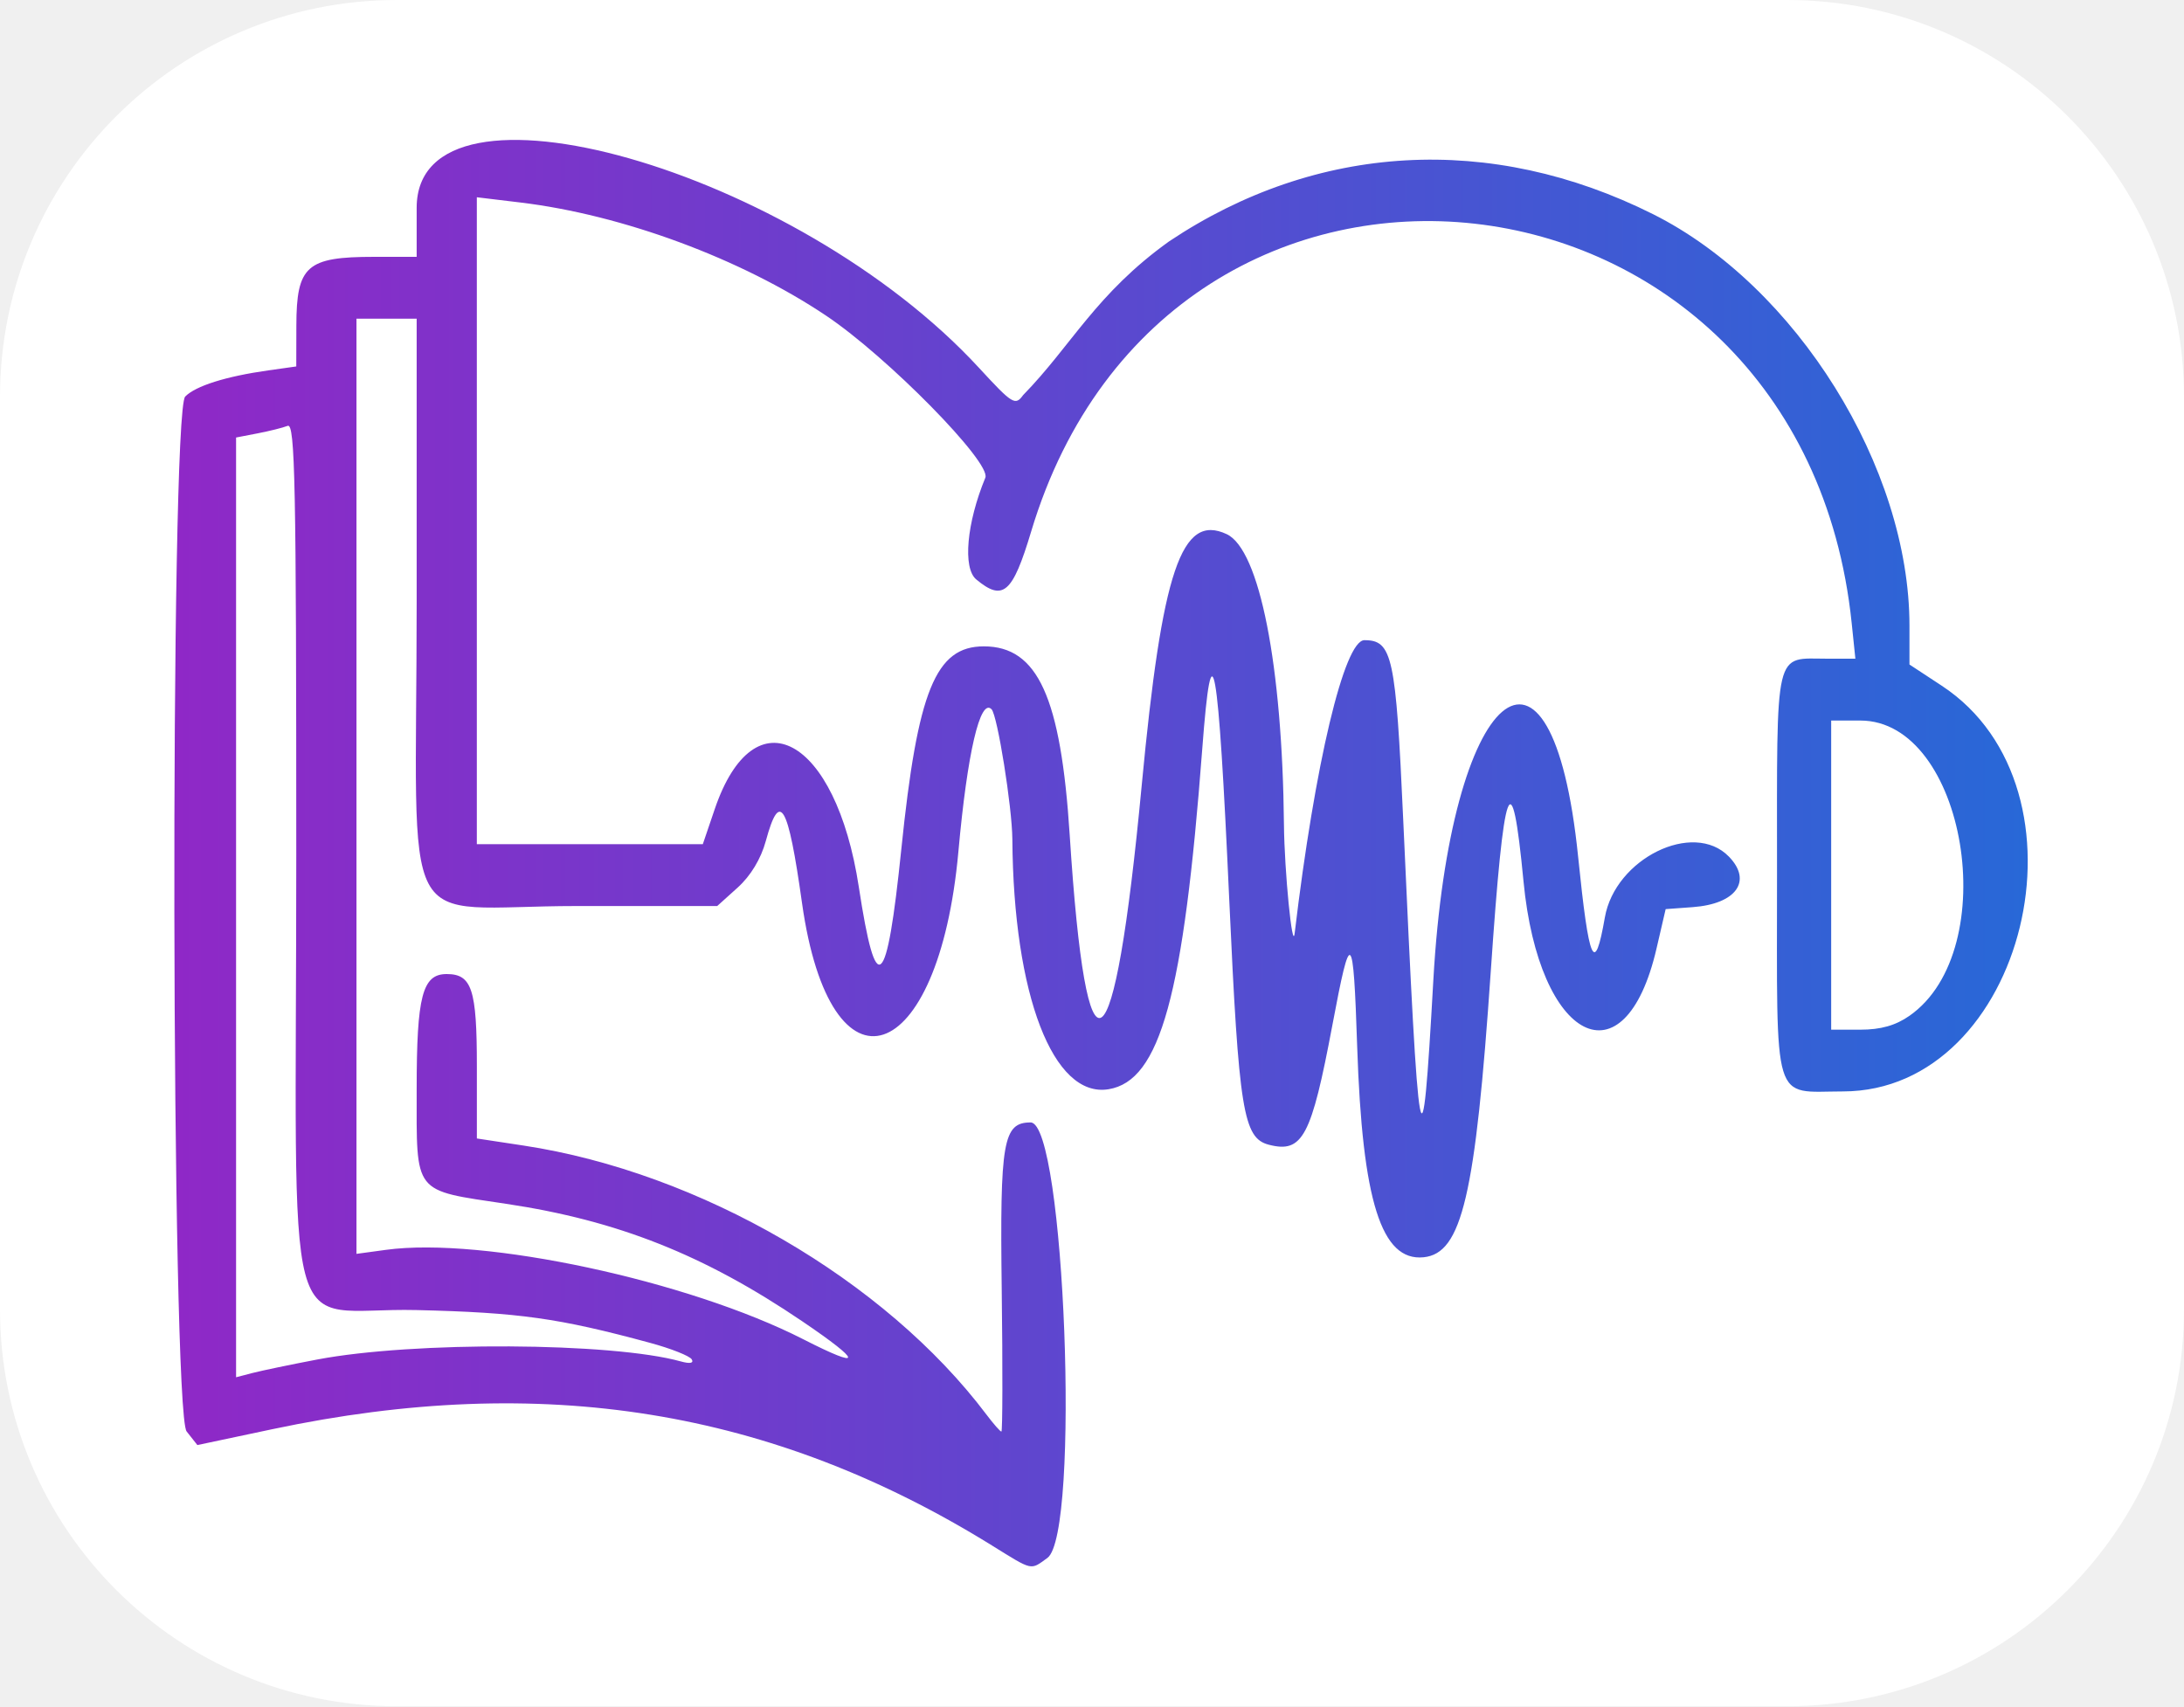
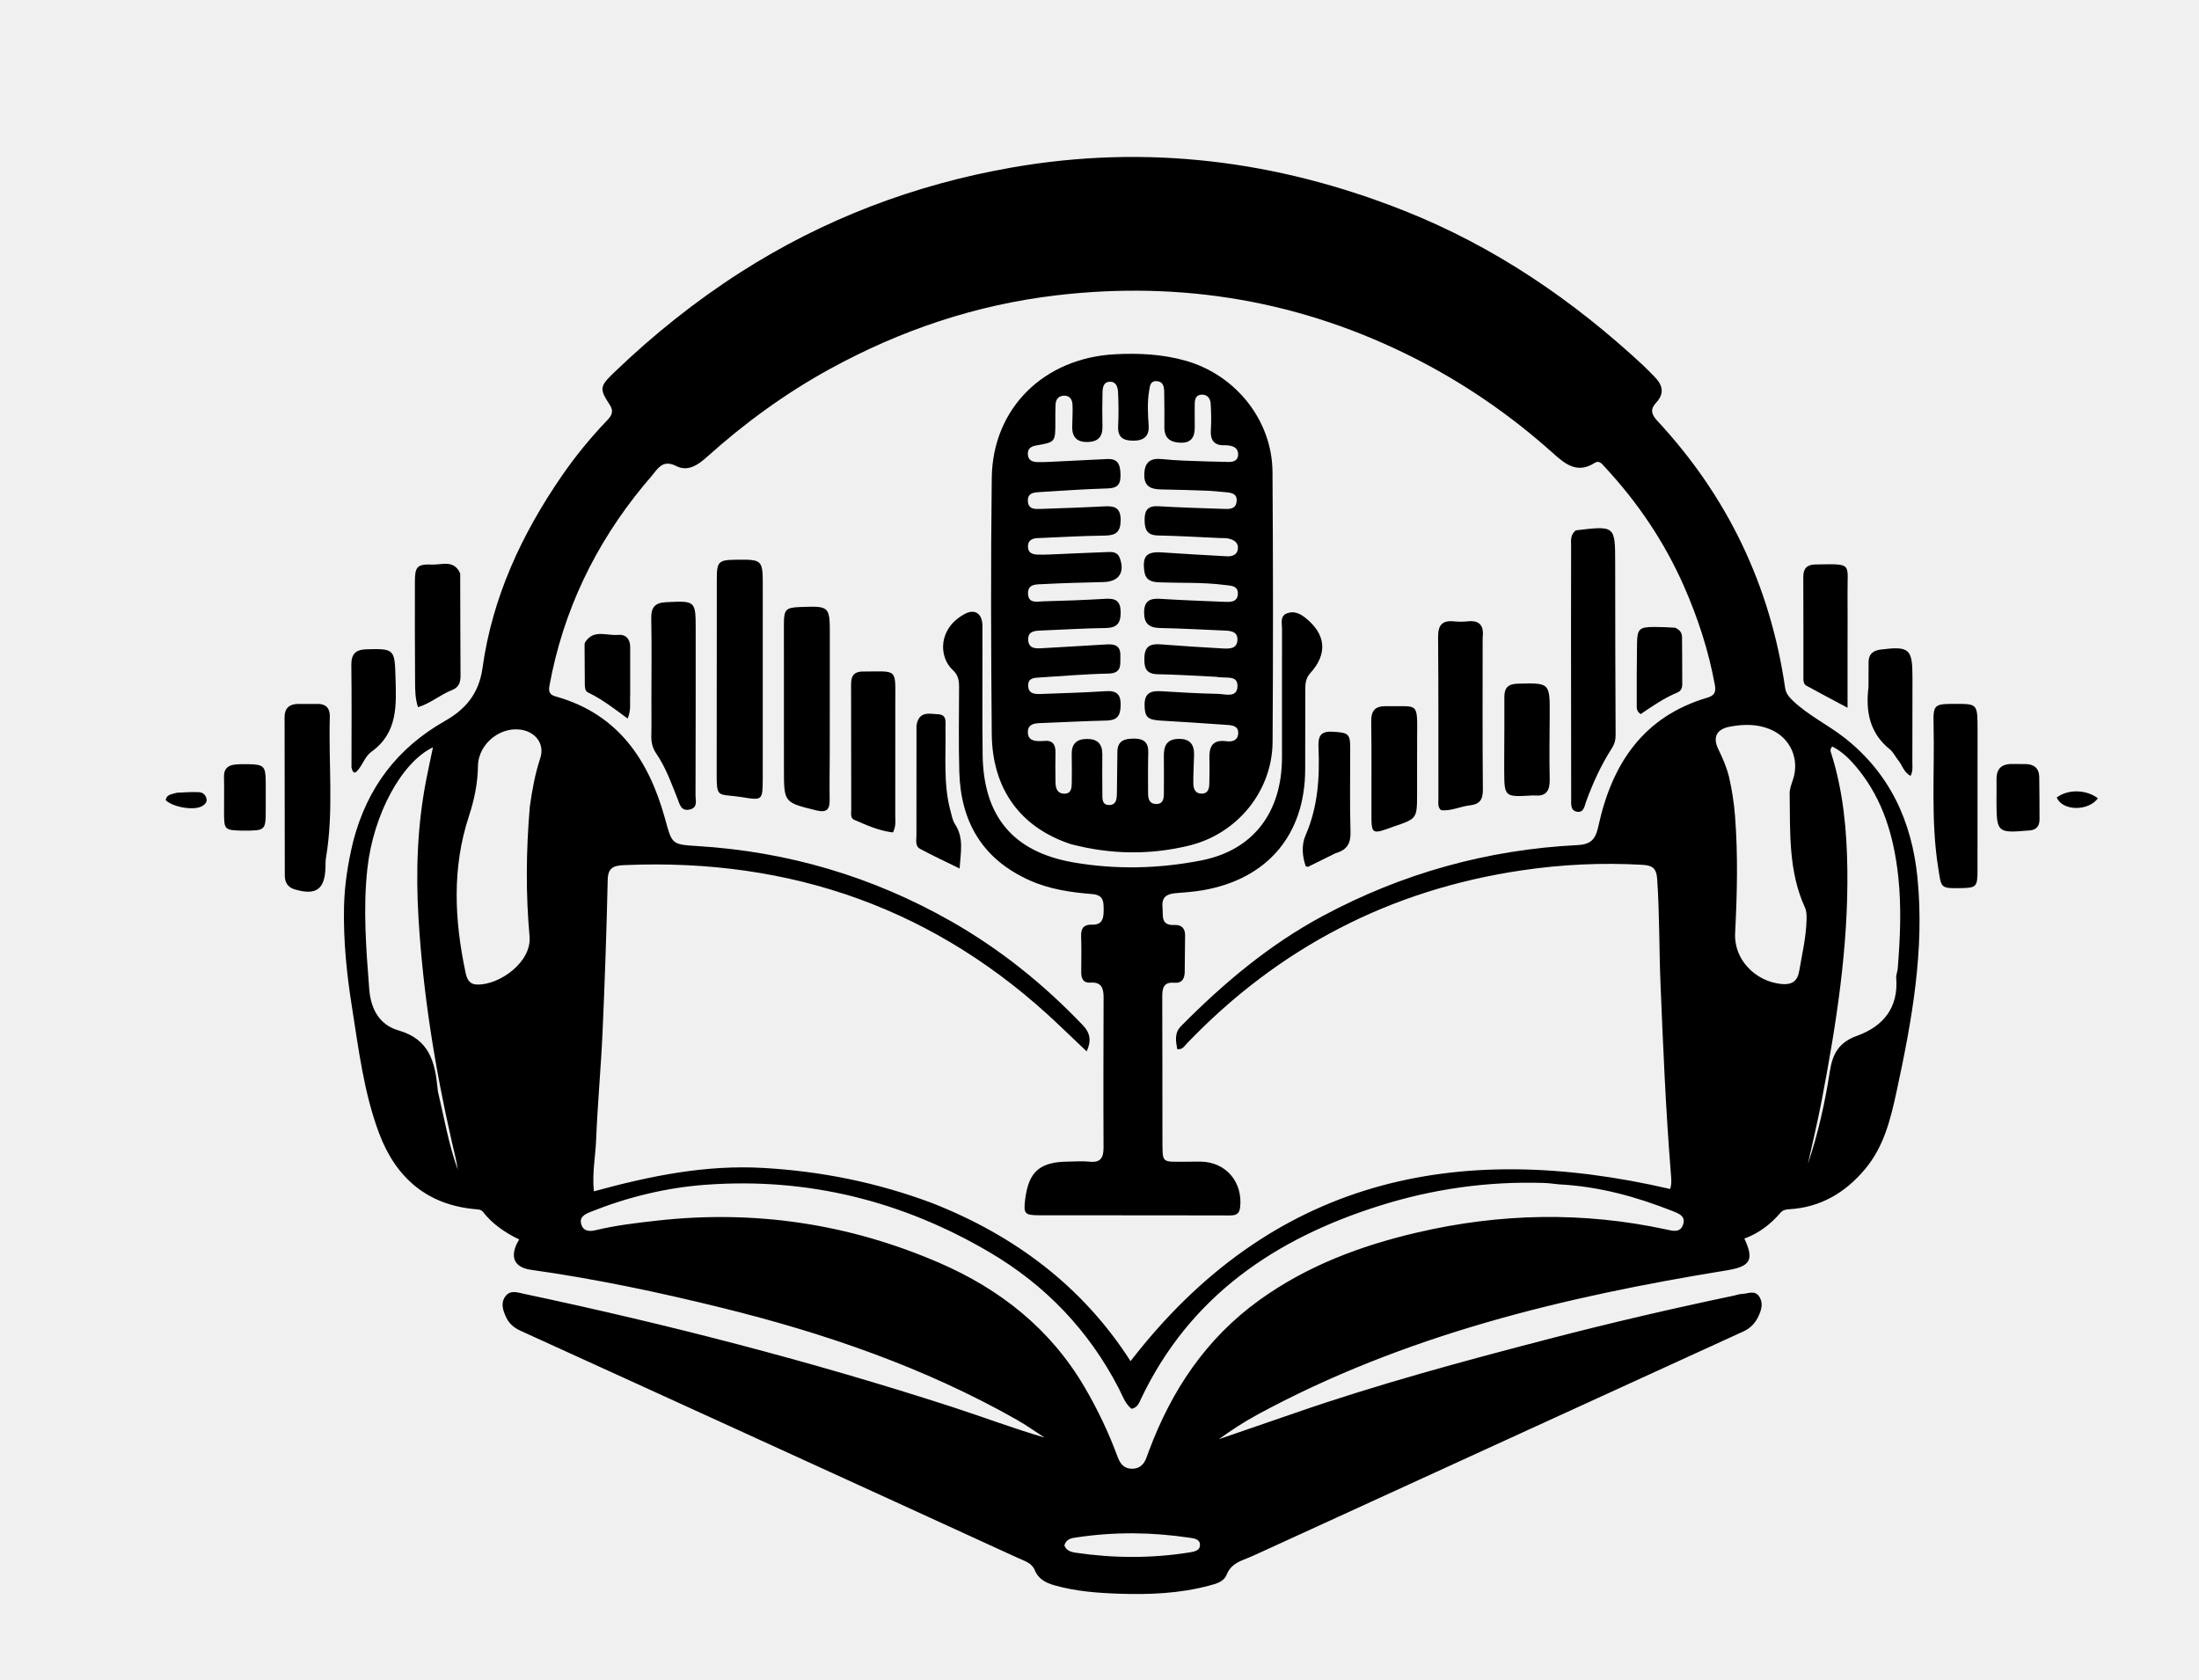
- <svg xmlns="http://www.w3.org/2000/svg" xmlns:xlink="http://www.w3.org/1999/xlink" width="128mm" height="100mm" viewBox="0 0 128 100" version="1.1" id="svg1" xml:space="preserve">
-   <defs id="defs1">
-     <linearGradient id="linearGradient5">
-       <stop style="stop-color:#8f28c7;stop-opacity:1;" offset="0" id="stop5" />
-       <stop style="stop-color:#2868d7;stop-opacity:1;" offset="1" id="stop6" />
-     </linearGradient>
-     <linearGradient xlink:href="#linearGradient5" id="linearGradient6" x1="59.186" y1="60.179" x2="167.81" y2="60.179" gradientUnits="userSpaceOnUse" gradientTransform="matrix(1,0,0,1.027159,-46.79064,-9.437783)" />
-   </defs>
-   <g id="layer1">
-     <g id="g8" transform="translate(-2.177976,-2.375976)">
-       <rect style="fill:#ffffff;fill-opacity:1;stroke-width:0.231" id="rect8" width="128" height="100" x="2.178" y="2.376" ry="23.257" />
-       <path style="fill:url(#linearGradient6);fill-opacity:1;stroke-width:1.013" d="M 60.309,92.95 C 47.419,84.966 33.96,82.791 18.152,86.136 l -4.407,0.933 -0.629,-0.798 c -0.904,-1.146 -0.985,-59.728 -0.084,-60.653 0.606,-0.622 2.391,-1.185 4.871,-1.534 l 1.639,-0.231 0.005,-2.397 c 0.008,-3.503 0.601,-4.027 4.558,-4.027 h 2.493 v -2.873 c 0,-8.592 22.232,-2.264 32.96,9.382 1.962,2.13 2.122,2.229 2.583,1.595 2.845,-2.915 4.264,-5.934 8.555,-9.01 8.65,-5.777 18.864,-6.352 28.361,-1.596 8.404,4.209 15.031,14.843 15.031,24.12 v 2.275 l 1.89,1.242 c 9.221,6.059 4.91,23.767 -5.789,23.779 -4.177,0.005 -3.863,1.04 -3.863,-12.739 0,-13.464 -0.199,-12.623 2.978,-12.623 h 1.614 l -0.216,-2.084 C 107.776,10.647 70.725,6.507 62.613,33.526 c -1.089,3.628 -1.648,4.116 -3.22,2.809 -0.8,-0.665 -0.563,-3.306 0.534,-5.962 0.364,-0.88 -5.747,-7.097 -9.342,-9.503 -4.986,-3.338 -11.924,-5.905 -17.903,-6.625 l -2.558,-0.308 v 18.958 18.958 h 6.622 6.622 l 0.698,-2.053 c 2.323,-6.83 7.099,-4.25 8.446,4.563 1.015,6.644 1.637,6.091 2.49,-2.214 0.955,-9.297 2.01,-11.891 4.837,-11.891 3.158,0 4.514,2.979 5.032,11.052 0.981,15.291 2.608,14.173 4.22,-2.899 1.191,-12.603 2.329,-15.97 4.982,-14.729 1.924,0.9 3.263,7.698 3.355,17.032 0.027,2.721 0.495,7.47 0.628,6.36 1.183,-9.933 2.907,-17.178 4.088,-17.178 1.638,0 1.842,0.947 2.273,10.508 0.925,20.535 1.092,21.428 1.766,9.421 0.966,-17.21 6.95,-22.321 8.485,-7.247 0.638,6.263 0.966,7.01 1.567,3.57 0.603,-3.455 5.188,-5.706 7.268,-3.57 1.393,1.431 0.43,2.778 -2.117,2.964 l -1.587,0.116 -0.538,2.32 c -1.859,8.013 -6.892,5.464 -7.793,-3.947 -0.693,-7.234 -1.149,-5.983 -1.917,5.251 -0.901,13.174 -1.693,16.552 -3.936,16.78 -2.478,0.251 -3.594,-3.284 -3.895,-12.341 -0.228,-6.87 -0.376,-6.999 -1.453,-1.268 -1.233,6.555 -1.747,7.524 -3.725,7.014 -1.498,-0.386 -1.758,-1.995 -2.32,-14.352 -0.648,-14.254 -1.017,-16.321 -1.581,-8.86 -1.094,14.482 -2.466,19.465 -5.494,19.96 -3.245,0.53 -5.571,-5.516 -5.637,-14.652 -0.014,-1.884 -0.874,-7.263 -1.218,-7.617 -0.667,-0.685 -1.422,2.554 -1.944,8.336 -1.152,12.754 -7.503,14.842 -9.166,3.014 -0.82,-5.83 -1.299,-6.649 -2.122,-3.628 -0.285,1.044 -0.886,2.04 -1.648,2.727 l -1.2,1.082 h -8.223 c -10.675,0 -9.391,2.443 -9.391,-17.875 V 21.053 h -1.764 -1.764 v 27.405 27.405 l 1.732,-0.236 c 5.691,-0.776 17.723,1.804 24.462,5.245 3.516,1.795 3.488,1.352 -0.066,-1.056 -5.749,-3.896 -10.814,-5.906 -17.349,-6.885 -5.5,-0.824 -5.251,-0.506 -5.251,-6.727 0,-5.455 0.335,-6.74 1.759,-6.74 1.476,0 1.769,0.893 1.769,5.387 v 4.249 l 2.734,0.415 c 10.332,1.569 21.189,7.879 27.132,15.767 0.413,0.548 0.807,0.997 0.876,0.997 0.069,2.05e-4 0.078,-3.742 0.019,-8.315 -0.111,-8.7 0.079,-9.803 1.694,-9.803 2.002,0 2.928,24.124 0.98,25.526 -1.01,0.727 -0.822,0.769 -3.252,-0.736 z M 20.777,82.054 c 5.637,-1.073 17.279,-1.011 21.31,0.115 0.528,0.147 0.767,0.1 0.631,-0.125 -0.12,-0.199 -1.216,-0.633 -2.436,-0.964 -5.356,-1.453 -7.681,-1.779 -13.684,-1.923 -8.011,-0.191 -7.056,3.422 -7.056,-26.687 0,-21.811 -0.07,-25.307 -0.504,-25.136 -0.277,0.109 -1.071,0.308 -1.764,0.441 l -1.26,0.243 V 55.557 83.095 l 0.97,-0.252 c 0.534,-0.138 2.24,-0.494 3.792,-0.789 z M 114.09,61.909 c 5.531,-3.867 3.296,-17.303 -2.878,-17.303 h -1.712 v 9.059 9.059 h 1.712 c 1.194,0 2.064,-0.246 2.878,-0.815 z" id="path1" />
-     </g>
-   </g>
+ <svg xmlns="http://www.w3.org/2000/svg" version="1.1" id="Layer_1" x="0px" y="0px" width="100%" viewBox="0 0 880 672" enable-background="new 0 0 880 672" xml:space="preserve">
+   <path fill="#000000" opacity="1" stroke="none" d=" M141.373,336.591   C146.988,315.14 159.017,299.34 178.115,288.489   C185.95,284.037 191.632,277.905 193.097,267.297   C196.986,239.139 208.754,213.771 224.837,190.433   C230.229,182.609 236.246,175.252 242.823,168.373   C244.648,166.464 245.852,164.802 243.954,161.906   C239.769,155.518 239.977,154.612 245.89,148.933   C261.433,134.005 278.19,120.581 296.348,108.957   C329.604,87.667 365.854,73.909 404.648,67.087   C458.657,57.589 511.034,64.154 561.862,84.302   C597.974,98.617 629.465,120.064 657.776,146.42   C659.238,147.782 660.585,149.265 662.006,150.672   C665.303,153.937 666.27,157.379 662.775,161.12   C660.362,163.702 660.77,165.754 663.181,168.349   C691.33,198.63 708.399,234.267 714.358,275.192   C714.692,277.492 715.87,278.893 717.548,280.487   C723.764,286.386 731.525,290.061 738.157,295.265   C756.232,309.449 765.072,328.656 767.329,351.201   C770.24,380.276 765.075,408.564 758.986,436.757   C756.588,447.859 753.93,458.848 746.344,467.888   C738.366,477.396 728.489,483.2 715.948,483.925   C714.479,484.01 713.37,484.311 712.455,485.388   C708.523,490.017 703.782,493.567 698.067,495.676   C702.128,504.309 700.382,506.858 691.001,508.382   C625.653,518.996 561.73,534.321 502.943,566.258   C497.689,569.112 492.676,572.413 487.743,575.967   C497.758,572.518 507.78,569.09 517.786,565.616   C551.471,553.92 585.861,544.644 620.346,535.688   C644.678,529.369 669.155,523.68 693.759,518.527   C694.899,518.289 696.031,517.847 697.175,517.816   C699.523,517.753 702.242,516.116 704.048,518.935   C705.677,521.477 704.908,524.1 703.787,526.581   C702.521,529.384 700.607,531.49 697.664,532.835   C634.047,561.902 570.457,591.032 506.859,620.142   C503.831,621.528 500.811,622.946 497.714,624.164   C494.673,625.359 492.194,626.859 490.876,630.173   C489.725,633.065 486.703,633.786 483.942,634.53   C472.078,637.726 459.927,638.204 447.774,637.787   C439.151,637.492 430.501,636.84 422.097,634.459   C418.571,633.46 415.585,632.005 414.102,628.373   C412.893,625.414 409.929,624.662 407.411,623.507   C374.713,608.508 341.992,593.56 309.27,578.614   C275.64,563.254 242.009,547.896 208.357,532.585   C205.805,531.424 203.803,529.812 202.617,527.304   C201.308,524.536 200.217,521.553 202.247,518.783   C204.205,516.111 207.119,517.236 209.665,517.776   C267.502,530.047 324.691,544.789 380.951,563.016   C393.274,567.009 405.401,571.609 418.009,575.302   C414.334,572.928 410.765,570.364 406.966,568.209   C369.875,547.167 329.977,533.508 288.749,523.337   C263.547,517.119 238.183,511.77 212.462,508.164   C205.525,507.192 203.725,502.665 207.76,496.016   C202.173,493.336 197.113,489.906 193.261,484.964   C192.604,484.121 191.679,484.021 190.612,483.935   C170.998,482.339 158.382,471.314 151.713,453.538   C145.551,437.115 143.482,419.643 140.756,402.409   C138.701,389.421 137.404,376.335 137.666,363.132   C137.842,354.261 139.186,345.581 141.373,336.591  M372.953,481.431   C406.082,494.435 433.328,514.887 452.423,544.722   C508.732,471.859 582.549,455.924 668.35,475.82   C669.112,473.754 668.772,471.238 668.581,468.82   C666.595,443.76 665.523,418.658 664.501,393.541   C663.931,379.561 664.136,365.561 663.157,351.592   C662.871,347.509 661.245,346.316 657.325,346.093   C641.141,345.17 625.073,345.925 609.043,348.294   C556.41,356.072 511.745,379.212 474.946,417.605   C473.963,418.631 473.23,420.158 471.102,419.856   C470.571,416.622 469.861,413.444 472.623,410.651   C489.577,393.514 507.875,378.115 529.228,366.633   C561.124,349.481 595.214,340.012 631.32,338.193   C637.36,337.889 638.641,335.197 639.712,330.324   C645.144,305.625 657.631,286.76 683.243,279.197   C686.016,278.378 686.799,277.077 686.256,274.108   C683.753,260.434 679.49,247.341 673.909,234.646   C666.123,216.932 655.442,201.134 642.297,186.975   C641.193,185.786 640.077,184.031 638.148,185.258   C631.139,189.72 626.313,185.691 621.401,181.286   C604.692,166.304 586.331,153.636 566.354,143.472   C521.161,120.479 473.27,112.289 422.942,118.162   C390.606,121.936 360.348,132.134 331.878,147.778   C314.131,157.53 297.895,169.401 282.835,182.927   C279.422,185.992 275.321,188.874 270.669,186.528   C266.471,184.411 264.281,185.971 261.974,188.998   C260.562,190.851 258.971,192.566 257.489,194.367   C238.162,217.853 225.38,244.399 219.881,274.404   C219.402,277.017 220.077,278.07 222.432,278.731   C247.384,285.733 259.662,304.169 266.137,327.625   C268.953,337.827 268.704,337.951 279.041,338.582   C315.22,340.789 349.095,350.767 380.603,368.688   C400.296,379.89 417.75,393.947 433.373,410.329   C436.229,413.323 436.853,416.456 434.868,420.757   C430.963,417.042 427.393,413.651 423.829,410.255   C375.085,363.82 316.801,343.32 249.888,346.208   C245.987,346.377 243.312,346.915 243.197,351.96   C242.732,372.263 242.048,392.564 241.142,412.853   C240.496,427.313 239.13,441.742 238.557,456.203   C238.297,462.758 236.916,469.319 237.66,476.77   C260.258,470.558 282.422,466.067 305.516,467.401   C328.504,468.728 350.702,473.123 372.953,481.431  M623.784,473.96   C621.798,473.769 619.815,473.467 617.825,473.404   C595.489,472.691 573.628,475.759 552.35,482.437   C510.306,495.632 476.138,518.715 456.593,559.833   C455.842,561.412 455.251,563.302 452.835,563.794   C450.192,561.71 449.18,558.443 447.685,555.555   C435.72,532.442 418.414,514.322 396.069,501.18   C361.115,480.624 323.426,471.201 282.776,474.101   C266.663,475.25 251.254,479.023 236.309,484.992   C233.967,485.928 231.758,487.087 232.626,489.973   C233.457,492.741 235.864,492.915 238.394,492.307   C246.501,490.359 254.75,489.394 263.03,488.471   C302.135,484.112 339.746,489.736 375.806,505.334   C400.285,515.923 420.388,531.835 434.053,555.161   C439.285,564.091 443.696,573.416 447.294,583.119   C448.308,585.853 449.892,587.782 453.045,587.777   C456.17,587.772 457.883,585.929 458.853,583.171   C459.184,582.229 459.535,581.293 459.886,580.358   C468.934,556.271 482.681,535.672 503.821,520.398   C522.941,506.582 544.482,498.514 567.205,493.222   C600.276,485.521 633.471,484.838 666.731,492.008   C669.479,492.6 672.36,493.454 673.523,490.122   C674.74,486.635 671.718,485.592 669.203,484.602   C654.871,478.968 640.185,474.821 623.784,473.96  M212.015,322.884   C212.925,316.289 214.099,309.779 216.202,303.408   C217.893,298.283 214.984,293.7 209.83,292.309   C201.174,289.974 191.41,297.174 191.273,306.56   C191.172,313.514 189.801,320.082 187.658,326.595   C180.835,347.323 181.848,368.225 186.309,389.2   C186.864,391.812 187.783,393.958 191.028,394.017   C199.907,394.18 212.862,385.033 211.918,374.676   C210.376,357.763 210.51,340.758 212.015,322.884  M691.917,310.878   C693.107,316.063 693.922,321.283 694.334,326.61   C695.543,342.238 695.167,357.833 694.366,373.466   C693.83,383.929 702.375,392.747 712.905,393.795   C716.973,394.2 719.303,392.721 719.989,388.708   C721.164,381.832 722.791,375.02 722.953,368   C722.992,366.334 722.993,364.687 722.272,363.109   C715.635,348.564 716.429,333.004 716.191,317.606   C716.161,315.681 716.958,313.704 717.568,311.815   C720.226,303.585 716.35,295.127 708.355,291.839   C703.07,289.666 697.606,289.774 692.161,290.825   C686.873,291.846 685.318,295.056 687.671,299.909   C689.273,303.213 690.81,306.515 691.917,310.878  M759.406,387.965   C760.426,375.51 760.997,363.045 759.626,350.583   C757.906,334.941 753.665,320.221 743.513,307.733   C740.581,304.126 737.392,300.845 733.245,298.749   C732.09,299.941 732.636,300.876 732.927,301.803   C737.605,316.719 739.05,332.1 739.27,347.616   C739.717,379.067 734.838,409.951 728.95,440.704   C727.338,449.123 725.314,457.462 723.478,465.839   C727.523,453.796 730.314,441.439 732.231,428.976   C733.354,421.678 735.863,417.137 743.172,414.511   C753.636,410.752 759.803,403.246 758.828,391.322   C758.762,390.517 759.068,389.682 759.406,387.965  M147.032,347.449   C145.243,363.578 146.504,379.612 147.749,395.729   C148.413,404.325 152.18,410.266 159.522,412.375   C171.899,415.931 174.091,425.104 175.115,435.63   C175.164,436.127 175.2,436.631 175.315,437.114   C177.777,447.502 179.561,458.066 183.217,468.148   C182.642,464.216 181.604,460.398 180.727,456.544   C174.037,427.16 169.277,397.505 167.476,367.374   C166.369,348.852 166.995,330.502 170.525,312.277   C171.364,307.947 172.312,303.638 173.26,299.074   C160.769,304.986 149.462,325.804 147.032,347.449  M430.937,615.238   C428.752,615.519 426.633,615.899 425.939,618.456   C426.717,620.557 428.626,621.112 430.343,621.365   C445.54,623.607 460.761,623.698 475.945,621.272   C477.738,620.985 480.431,620.61 480.196,617.975   C480.006,615.839 477.665,615.623 475.88,615.36   C461.182,613.19 446.469,612.917 430.937,615.238  z" />
+   <path fill="#000000" opacity="1" stroke="none" d=" M127.653,281.706   C131.475,282.021 132.053,284.514 131.98,287.106   C131.448,305.853 133.596,324.674 130.444,343.351   C130.224,344.653 130.29,346.005 130.245,347.334   C129.945,355.993 126.397,358.44 117.913,355.913   C115.042,355.059 113.976,353.012 113.97,350.276   C113.918,329.156 113.881,308.036 113.885,286.917   C113.886,283.479 115.788,281.745 119.214,281.712   C121.874,281.686 124.535,281.695 127.653,281.706  z" />
+   <path fill="#000000" opacity="1" stroke="none" d=" M791.388,292.061   C791.382,311.193 791.387,329.832 791.363,348.472   C791.354,354.877 790.873,355.337 784.611,355.419   C776.281,355.528 776.919,355.427 775.596,347.042   C772.617,328.152 774.232,309.186 773.783,290.259   C773.585,281.887 773.94,281.692 782.535,281.688   C791.367,281.684 791.367,281.684 791.388,292.061  z" />
+   <path fill="#000000" opacity="1" stroke="none" d=" M184.162,229.465   C184.233,243.383 184.186,256.848 184.294,270.311   C184.316,273.128 183.591,275.13 180.827,276.19   C176.206,277.961 172.415,281.442 167.279,283.005   C166.164,279.637 166.129,276.359 166.109,273.128   C166.023,259.664 166.006,246.199 166.031,232.734   C166.043,226.763 166.96,225.675 173.046,225.938   C176.855,226.102 181.598,223.837 184.162,229.465  z" />
+   <path fill="#000000" opacity="1" stroke="none" d=" M739.357,259   C739.357,266.955 739.357,274.409 739.357,283.239   C733.203,279.954 728.012,277.249 722.897,274.409   C721.583,273.679 721.694,272.118 721.692,270.79   C721.677,257.476 721.723,244.162 721.645,230.849   C721.625,227.458 723.2,225.948 726.432,225.896   C741.653,225.655 739.231,225.14 739.35,237.531   C739.417,244.52 739.359,251.51 739.357,259  z" />
+   <path fill="#000000" opacity="1" stroke="none" d=" M747.735,275.013   C747.75,271.358 747.785,268.199 747.776,265.039   C747.767,261.747 749.554,260.325 752.667,259.939   C764.054,258.525 765.344,259.618 765.335,270.972   C765.326,282.28 765.331,293.588 765.294,304.896   C765.289,306.648 765.603,308.479 764.572,310.511   C761.815,309.018 761.253,306.189 759.639,304.242   C758.473,302.837 757.683,301.021 756.304,299.908   C748.374,293.508 746.505,285.075 747.735,275.013  z" />
+   <path fill="#000000" opacity="1" stroke="none" d=" M140.659,307.067   C140.651,293.175 140.788,279.684 140.599,266.198   C140.535,261.649 142.347,259.96 146.737,259.841   C157.812,259.542 157.947,259.857 158.271,270.964   C158.599,282.211 159.3,293.251 148.524,300.935   C146.355,302.481 145.292,305.53 143.569,307.77   C142.638,308.982 141.333,310.462 140.659,307.067  z" />
+   <path fill="#000000" opacity="1" stroke="none" d=" M805.246,305.74   C807.361,305.744 809.026,305.738 810.69,305.775   C814.078,305.85 816.013,307.522 816.068,310.977   C816.159,316.636 816.172,322.297 816.179,327.957   C816.182,330.786 814.69,332.239 811.881,332.368   C811.715,332.376 811.548,332.38 811.382,332.394   C799.426,333.426 799.007,333.05 798.955,321.066   C798.942,318.07 799.036,315.072 798.973,312.077   C798.888,308.057 800.514,305.706 805.246,305.74  z" />
+   <path fill="#000000" opacity="1" stroke="none" d=" M97.079,332.417   C89.857,332.236 89.691,332.083 89.657,325.272   C89.632,320.464 89.757,315.653 89.636,310.848   C89.556,307.692 91.175,306.268 94.028,305.969   C95.835,305.779 97.671,305.786 99.492,305.82   C105.579,305.937 106.304,306.685 106.341,312.791   C106.364,316.439 106.35,320.087 106.347,323.734   C106.341,332.416 106.34,332.416 97.079,332.417  z" />
+   <path fill="#000000" opacity="1" stroke="none" d=" M823.063,319.157   C827.714,315.68 834.944,315.994 839.548,319.464   C835.806,324.647 825.437,324.705 823.063,319.157  z" />
+   <path fill="#000000" opacity="1" stroke="none" d=" M70.782,317.243   C73.987,317.081 76.792,316.885 79.582,317.013   C81.147,317.085 82.378,318.105 82.656,319.779   C82.876,321.096 81.997,321.915 80.968,322.552   C77.859,324.481 69.285,323.131 66.292,320.21   C66.669,317.878 68.717,317.882 70.782,317.243  z" />
+   <path fill="#000000" opacity="1" stroke="none" d=" M428.463,337.794   C408.332,331.125 397.074,315.776 396.882,293.694   C396.583,259.54 396.465,225.377 396.887,191.225   C397.231,163.367 417.76,143.218 446.336,141.764   C455.842,141.28 465.256,141.735 474.546,144.379   C494.503,150.058 509.09,168.174 509.231,188.879   C509.477,224.868 509.5,260.86 509.267,296.849   C509.139,316.689 495.058,333.765 475.761,338.421   C460.089,342.203 444.439,341.992 428.463,337.794  M486.711,270.849   C478.892,270.485 471.076,269.954 463.252,269.817   C458.124,269.728 457.817,266.646 457.99,262.79   C458.18,258.541 460.568,257.557 464.351,257.857   C472.647,258.515 480.955,259.024 489.263,259.502   C491.973,259.659 495.154,259.71 495.202,255.957   C495.245,252.587 492.328,252.432 489.723,252.328   C481.24,251.99 472.761,251.478 464.275,251.325   C459.919,251.246 457.851,249.628 457.852,245.104   C457.852,240.608 460.057,239.393 464.135,239.642   C472.611,240.161 481.099,240.496 489.584,240.83   C492.071,240.928 495.193,241.192 495.373,237.733   C495.554,234.248 492.424,234.405 489.941,234.083   C481.317,232.964 472.635,233.379 463.982,233.053   C460.865,232.936 458.461,232.31 457.943,228.585   C457.102,222.541 458.865,220.648 464.998,221.072   C473.631,221.667 482.272,222.133 490.912,222.624   C493.122,222.75 495.145,222.042 495.383,219.636   C495.645,216.992 493.611,215.9 491.308,215.469   C490.336,215.287 489.315,215.37 488.316,215.326   C479.996,214.961 471.679,214.454 463.354,214.288   C459.019,214.201 458.088,211.897 458.05,208.194   C458.01,204.303 459.242,202.333 463.548,202.591   C472.356,203.119 481.183,203.361 490.003,203.661   C492.218,203.737 494.575,203.676 494.874,200.672   C495.179,197.614 492.967,197.196 490.672,196.998   C488.019,196.769 485.369,196.46 482.711,196.36   C476.716,196.134 470.718,195.978 464.72,195.867   C460.539,195.789 457.705,194.723 457.931,189.574   C458.151,184.583 460.699,183.28 465.084,183.725   C467.899,184.011 470.726,184.221 473.552,184.331   C479.543,184.564 485.537,184.75 491.531,184.868   C493.468,184.906 495.385,184.42 495.483,182.021   C495.583,179.558 493.915,178.535 491.667,178.285   C491.171,178.229 490.669,178.154 490.173,178.175   C485.811,178.351 484.293,176.155 484.565,171.976   C484.791,168.493 484.7,164.973 484.487,161.485   C484.367,159.52 483.233,157.922 481.012,157.929   C478.557,157.936 478.121,159.764 478.11,161.754   C478.095,164.754 478.08,167.754 478.12,170.753   C478.172,174.623 476.972,177.29 472.461,177.168   C468.283,177.055 465.885,175.324 465.956,170.819   C466.03,166.154 465.939,161.487 465.886,156.821   C465.862,154.688 465.457,152.618 462.801,152.524   C460.24,152.434 460.163,154.618 459.861,156.406   C459.076,161.044 459.373,165.691 459.672,170.358   C459.939,174.521 457.73,176.364 453.56,176.358   C449.527,176.352 447.239,175.07 447.463,170.549   C447.685,166.063 447.634,161.55 447.428,157.061   C447.338,155.104 446.805,152.735 444.176,152.778   C441.486,152.822 441.249,155.191 441.199,157.193   C441.087,161.69 441.084,166.192 441.184,170.689   C441.278,174.863 439.349,176.809 435.201,176.887   C430.999,176.967 429.032,174.947 429.073,170.841   C429.103,167.849 429.361,164.848 429.192,161.869   C429.083,159.96 428.155,158.252 425.777,158.344   C423.54,158.43 422.509,159.852 422.409,161.931   C422.297,164.259 422.332,166.595 422.332,168.928   C422.333,176.891 422.346,176.937 414.692,178.266   C412.584,178.633 411.243,179.494 411.33,181.775   C411.42,184.13 413.033,184.854 415.056,184.918   C416.719,184.971 418.389,184.911 420.053,184.833   C427.705,184.473 435.357,184.113 443.007,183.707   C447.724,183.456 448.335,186.314 448.41,190.137   C448.485,194.006 447.024,195.368 443.146,195.473   C434.163,195.717 425.19,196.367 416.217,196.915   C413.879,197.058 411.191,197.135 411.342,200.518   C411.494,203.898 414.151,203.745 416.511,203.662   C424.997,203.366 433.486,203.094 441.964,202.634   C446.121,202.408 448.521,203.23 448.463,208.26   C448.408,212.964 446.494,214.273 442.153,214.332   C433.163,214.455 424.178,214.967 415.192,215.348   C412.933,215.444 411.257,216.321 411.377,218.934   C411.488,221.346 413.236,221.865 415.209,221.94   C416.707,221.996 418.21,221.979 419.708,221.917   C427.36,221.599 435.011,221.216 442.665,220.946   C444.783,220.871 447.108,220.609 448.112,223.312   C450.238,229.034 447.786,232.744 441.746,232.925   C433.588,233.17 425.422,233.308 417.275,233.761   C414.837,233.897 411.277,233.565 411.395,237.533   C411.518,241.684 415.019,240.709 417.477,240.646   C425.797,240.434 434.119,240.128 442.428,239.633   C446.582,239.385 448.481,240.583 448.471,245.154   C448.46,249.757 446.694,251.284 442.255,251.336   C433.768,251.434 425.287,251.99 416.802,252.321   C414.192,252.422 411.322,252.521 411.463,256.002   C411.617,259.798 414.668,259.549 417.431,259.383   C425.909,258.874 434.391,258.427 442.867,257.889   C446.182,257.679 448.469,258.439 448.349,262.407   C448.244,265.854 449.174,269.454 443.504,269.563   C434.355,269.74 425.218,270.556 416.077,271.121   C413.886,271.256 411.4,271.264 411.462,274.371   C411.527,277.652 414.014,277.823 416.481,277.727   C425.132,277.388 433.794,277.189 442.429,276.602   C447.084,276.286 448.617,277.991 448.455,282.583   C448.313,286.599 446.896,288.276 442.848,288.362   C434.026,288.549 425.211,289.036 416.392,289.371   C413.92,289.465 411.385,289.75 411.332,292.87   C411.274,296.32 413.917,296.661 416.616,296.574   C416.949,296.563 417.285,296.564 417.615,296.526   C421.103,296.12 422.47,297.774 422.383,301.159   C422.28,305.156 422.346,309.158 422.396,313.157   C422.426,315.539 423.172,317.644 425.964,317.629   C428.734,317.615 428.872,315.309 428.904,313.273   C428.963,309.442 428.931,305.608 428.88,301.775   C428.825,297.585 430.918,295.732 435.031,295.72   C439.213,295.708 441.148,297.731 441.128,301.842   C441.102,307.008 441.076,312.176 441.141,317.341   C441.168,319.448 440.835,322.242 443.987,322.159   C446.902,322.083 446.919,319.396 446.967,317.234   C447.088,311.736 447.039,306.234 447.163,300.737   C447.266,296.137 450.418,295.544 454.096,295.588   C457.787,295.632 459.613,297.226 459.515,301.077   C459.374,306.573 459.408,312.076 459.444,317.575   C459.458,319.709 459.989,321.729 462.66,321.757   C465.425,321.786 465.752,319.729 465.758,317.586   C465.772,312.586 465.818,307.586 465.751,302.587   C465.697,298.534 466.883,295.802 471.596,295.692   C476.162,295.587 477.939,297.887 477.845,302.122   C477.759,305.947 477.506,309.771 477.551,313.593   C477.576,315.714 478.377,317.68 481.004,317.603   C483.411,317.532 483.9,315.671 483.943,313.718   C484.016,310.386 484.093,307.049 483.983,303.72   C483.827,298.995 485.055,295.865 490.729,296.634   C492.995,296.942 495.353,296.405 495.507,293.537   C495.669,290.543 493.225,290.251 490.997,290.099   C482.196,289.495 473.395,288.864 464.587,288.383   C459.193,288.089 458.038,286.926 458.04,281.98   C458.042,276.998 460.932,276.379 464.951,276.637   C472.429,277.117 479.918,277.519 487.409,277.684   C490.297,277.748 494.902,279.371 495.205,274.887   C495.545,269.862 490.527,271.644 486.711,270.849  z" />
+   <path fill="#000000" opacity="1" stroke="none" d=" M465.186,454.94   C465.301,465.94 464.264,464.909 475.045,464.908   C476.877,464.908 478.71,464.849 480.542,464.876   C490.62,465.026 497.411,473.07 496.279,483.177   C495.927,486.321 494.017,486.41 491.753,486.408   C483.923,486.4 476.092,486.376 468.262,486.371   C450.769,486.36 433.275,486.373 415.782,486.338   C410.013,486.326 409.527,485.701 410.269,479.874   C411.674,468.844 416.122,464.954 427.435,464.87   C430.267,464.849 433.128,464.585 435.925,464.892   C440.47,465.392 441.641,463.308 441.619,459.141   C441.512,439.149 441.584,419.157 441.637,399.165   C441.647,395.531 440.847,392.914 436.365,393.24   C433.543,393.446 432.662,391.63 432.685,389.074   C432.727,384.243 432.813,379.407 432.642,374.582   C432.529,371.364 433.868,369.921 437.007,370.037   C440.921,370.18 441.663,367.783 441.659,364.528   C441.654,361.224 441.865,358.181 437.184,357.808   C428.552,357.12 420.021,355.896 411.979,352.285   C393.205,343.855 384.445,328.94 383.895,308.862   C383.584,297.541 383.776,286.206 383.805,274.877   C383.811,272.289 383.425,270.112 381.322,268.176   C375.52,262.836 375.407,251.387 386.117,245.678   C390.151,243.528 393.135,245.588 393.153,250.416   C393.216,267.575 393.035,284.737 393.229,301.895   C393.508,326.548 405.282,340.896 429.512,345.116   C446.52,348.079 463.784,347.653 480.693,344.344   C501.567,340.258 512.999,325.095 513.031,303.073   C513.056,285.914 512.98,268.755 513.043,251.597   C513.051,249.412 512.152,246.546 515.012,245.454   C517.666,244.441 520.044,245.382 522.359,247.22   C530.57,253.736 531.451,261.544 524.373,269.359   C522.592,271.326 522.35,273.427 522.348,275.782   C522.34,286.444 522.317,297.107 522.312,307.77   C522.301,333.96 507.275,351.788 481.313,356.272   C477.718,356.893 474.052,357.136 470.409,357.446   C466.922,357.742 464.814,358.991 465.211,363.043   C465.541,366.416 464.314,370.449 470.043,370.169   C472.834,370.033 474.318,371.531 474.252,374.49   C474.145,379.319 474.192,384.151 474.104,388.981   C474.054,391.667 472.987,393.556 469.906,393.285   C465.542,392.901 465.099,395.602 465.111,398.974   C465.175,417.466 465.169,435.959 465.186,454.94  z" />
+   <path fill="#000000" opacity="1" stroke="none" d=" M630.576,212.249   C646.372,210.337 646.353,210.337 646.367,225.361   C646.389,248.329 646.408,271.296 646.537,294.264   C646.548,296.228 646.08,297.814 645.068,299.392   C640.736,306.147 637.413,313.387 634.685,320.923   C634.048,322.682 633.784,325.333 631.05,324.836   C628.463,324.367 628.76,321.857 628.756,319.926   C628.703,297.623 628.698,275.32 628.691,253.017   C628.688,241.533 628.687,230.049 628.73,218.564   C628.738,216.449 628.289,214.173 630.576,212.249  z" />
+   <path fill="#000000" opacity="1" stroke="none" d=" M305.236,311.879   C305.182,320.046 305.129,320.368 297.509,319.107   C286.546,317.293 286.792,320.366 286.81,307.376   C286.844,282.081 286.814,256.785 286.855,231.49   C286.865,224.775 287.626,224.086 294.315,224.006   C305.242,223.874 305.252,223.874 305.252,235.013   C305.253,260.475 305.243,285.937 305.236,311.879  z" />
+   <path fill="#000000" opacity="1" stroke="none" d=" M332.055,301   C332.03,307.665 331.916,313.832 332.014,319.995   C332.077,323.938 330.838,325.339 326.637,324.301   C313.729,321.11 313.714,321.236 313.718,307.726   C313.724,288.398 313.691,269.069 313.702,249.74   C313.706,243.873 314.472,243.12 320.246,242.922   C332.102,242.514 332.09,242.514 332.077,254.511   C332.059,269.841 332.062,285.17 332.055,301  z" />
+   <path fill="#000000" opacity="1" stroke="none" d=" M593.33,255.131   C593.331,275.751 593.231,295.89 593.416,316.026   C593.452,319.978 592.16,321.856 588.29,322.285   C584.363,322.721 580.666,324.685 576.664,324.212   C575.26,322.934 575.629,321.349 575.627,319.908   C575.59,298.272 575.687,276.636 575.499,255.002   C575.458,250.258 577.038,248.17 581.839,248.662   C583.651,248.847 585.514,248.842 587.325,248.655   C591.867,248.186 593.937,250.035 593.33,255.131  z" />
+   <path fill="#000000" opacity="1" stroke="none" d=" M260.682,279.999   C260.685,268.841 260.837,258.179 260.618,247.525   C260.527,243.107 262.046,241.205 266.56,240.992   C278.409,240.435 278.406,240.309 278.402,252.234   C278.396,274.217 278.415,296.2 278.332,318.183   C278.324,320.295 279.371,323.201 276.012,323.957   C272.5,324.747 272.027,321.871 271.108,319.575   C268.636,313.4 266.415,307.1 262.619,301.551   C261.151,299.406 260.584,297.087 260.644,294.487   C260.753,289.827 260.68,285.162 260.682,279.999  z" />
+   <path fill="#000000" opacity="1" stroke="none" d=" M345.249,268.741   C359.445,268.709 358.281,267.203 358.279,281.236   C358.276,296.355 358.295,311.474 358.269,326.593   C358.265,328.556 358.638,330.583 357.344,333.131   C351.947,332.52 346.859,330.279 341.806,328.07   C340.2,327.367 340.653,325.45 340.65,324.003   C340.615,307.389 340.632,290.775 340.588,274.161   C340.581,271.19 341.103,268.795 345.249,268.741  z" />
+   <path fill="#000000" opacity="1" stroke="none" d=" M557.682,330.797   C548.827,334.041 548.826,334.041 548.819,325.239   C548.809,313.1 548.911,300.96 548.737,288.824   C548.673,284.377 550.249,282.5 554.841,282.605   C567.634,282.897 567.215,280.427 567.111,294.91   C567.057,302.558 567.113,310.207 567.09,317.856   C567.062,327.608 567.05,327.608 557.682,330.797  z" />
+   <path fill="#000000" opacity="1" stroke="none" d=" M601.959,303.994   C601.987,295.339 602.072,287.182 602.013,279.026   C601.987,275.301 603.461,273.697 607.355,273.598   C620.244,273.271 620.231,273.162 620.165,286.28   C620.123,294.77 619.957,303.264 620.16,311.748   C620.268,316.283 618.925,318.833 613.98,318.328   C613.651,318.295 613.314,318.334 612.982,318.353   C601.989,318.981 601.989,318.981 601.958,307.989   C601.954,306.824 601.956,305.659 601.959,303.994  z" />
+   <path fill="#000000" opacity="1" stroke="none" d=" M366.762,290.36   C367.679,284.38 372.011,285.679 375.416,285.841   C379.155,286.019 378.311,289.219 378.361,291.582   C378.597,302.517 377.454,313.534 380.31,324.307   C380.818,326.225 381.176,328.326 382.23,329.931   C385.768,335.32 384.449,341.024 384.014,347.57   C378.409,344.809 373.218,342.414 368.199,339.702   C366.131,338.584 366.746,336.151 366.742,334.211   C366.714,319.749 366.735,305.286 366.762,290.36  z" />
+   <path fill="#000000" opacity="1" stroke="none" d=" M534.454,341.454   C530.556,343.369 527.008,345.133 523.451,346.881   C523.34,346.936 523.144,346.817 522.542,346.673   C521.114,342.716 520.801,338.112 522.432,334.378   C527.383,323.041 528.153,311.262 527.642,299.234   C527.47,295.183 528.007,292.542 533.156,292.826   C539.528,293.177 540.324,293.544 540.337,299.429   C540.362,310.564 540.107,321.707 540.449,332.832   C540.589,337.415 539.163,340.124 534.454,341.454  z" />
+   <path fill="#000000" opacity="1" stroke="none" d=" M670.364,251.218   C672.292,252.069 673.098,253.304 673.116,254.916   C673.186,261.238 673.196,267.561 673.207,273.884   C673.209,275.316 672.685,276.553 671.301,277.121   C665.922,279.326 661.17,282.656 656.565,285.777   C654.783,284.599 655.001,283.175 655.001,281.883   C655.004,273.729 654.969,265.574 655.109,257.422   C655.208,251.667 656.083,250.921 661.961,250.904   C664.62,250.896 667.279,251.016 670.364,251.218  z" />
+   <path fill="#000000" opacity="1" stroke="none" d=" M252.19,277.91   C251.969,281.136 252.679,283.981 251.168,287.56   C245.833,283.606 240.899,279.789 235.282,277.103   C234.177,276.574 234.044,275.175 234.031,273.995   C233.975,268.842 233.954,263.688 233.937,258.535   C233.935,258.042 233.903,257.454 234.14,257.069   C237.472,251.67 242.794,254.501 247.269,254.071   C250.435,253.766 252.187,255.71 252.193,258.971   C252.205,265.123 252.193,271.274 252.19,277.91  z" />
</svg>
